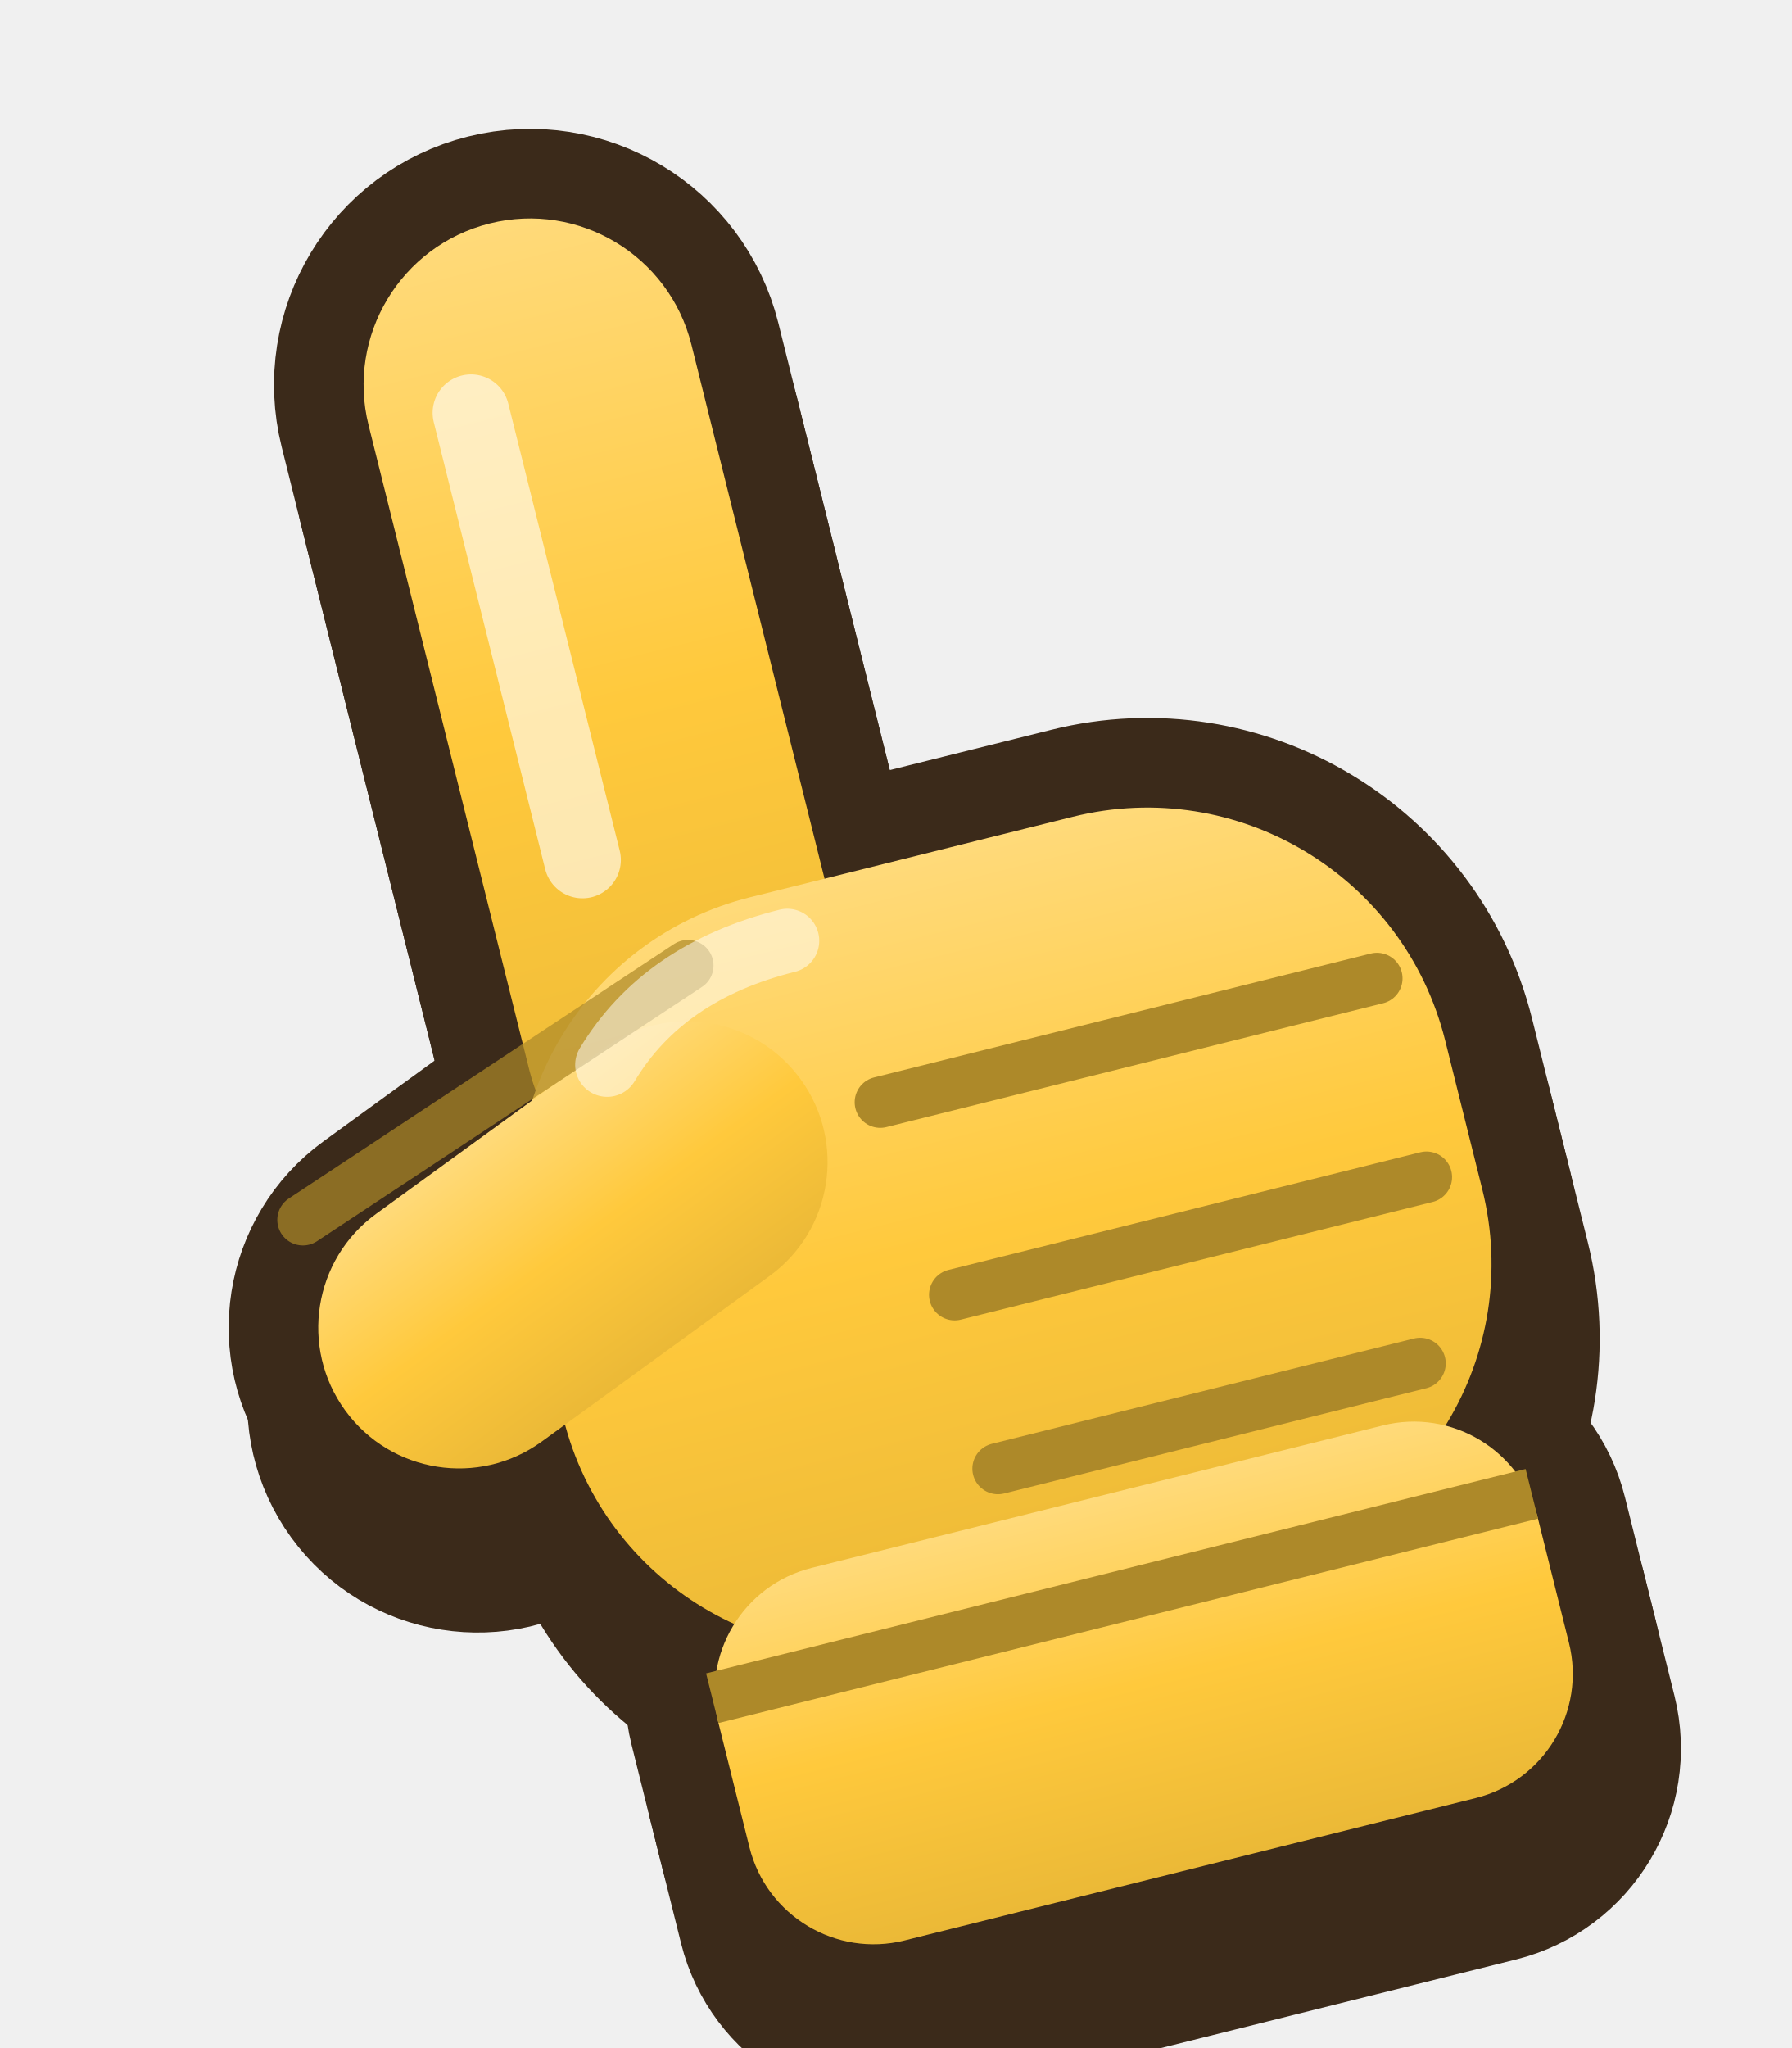
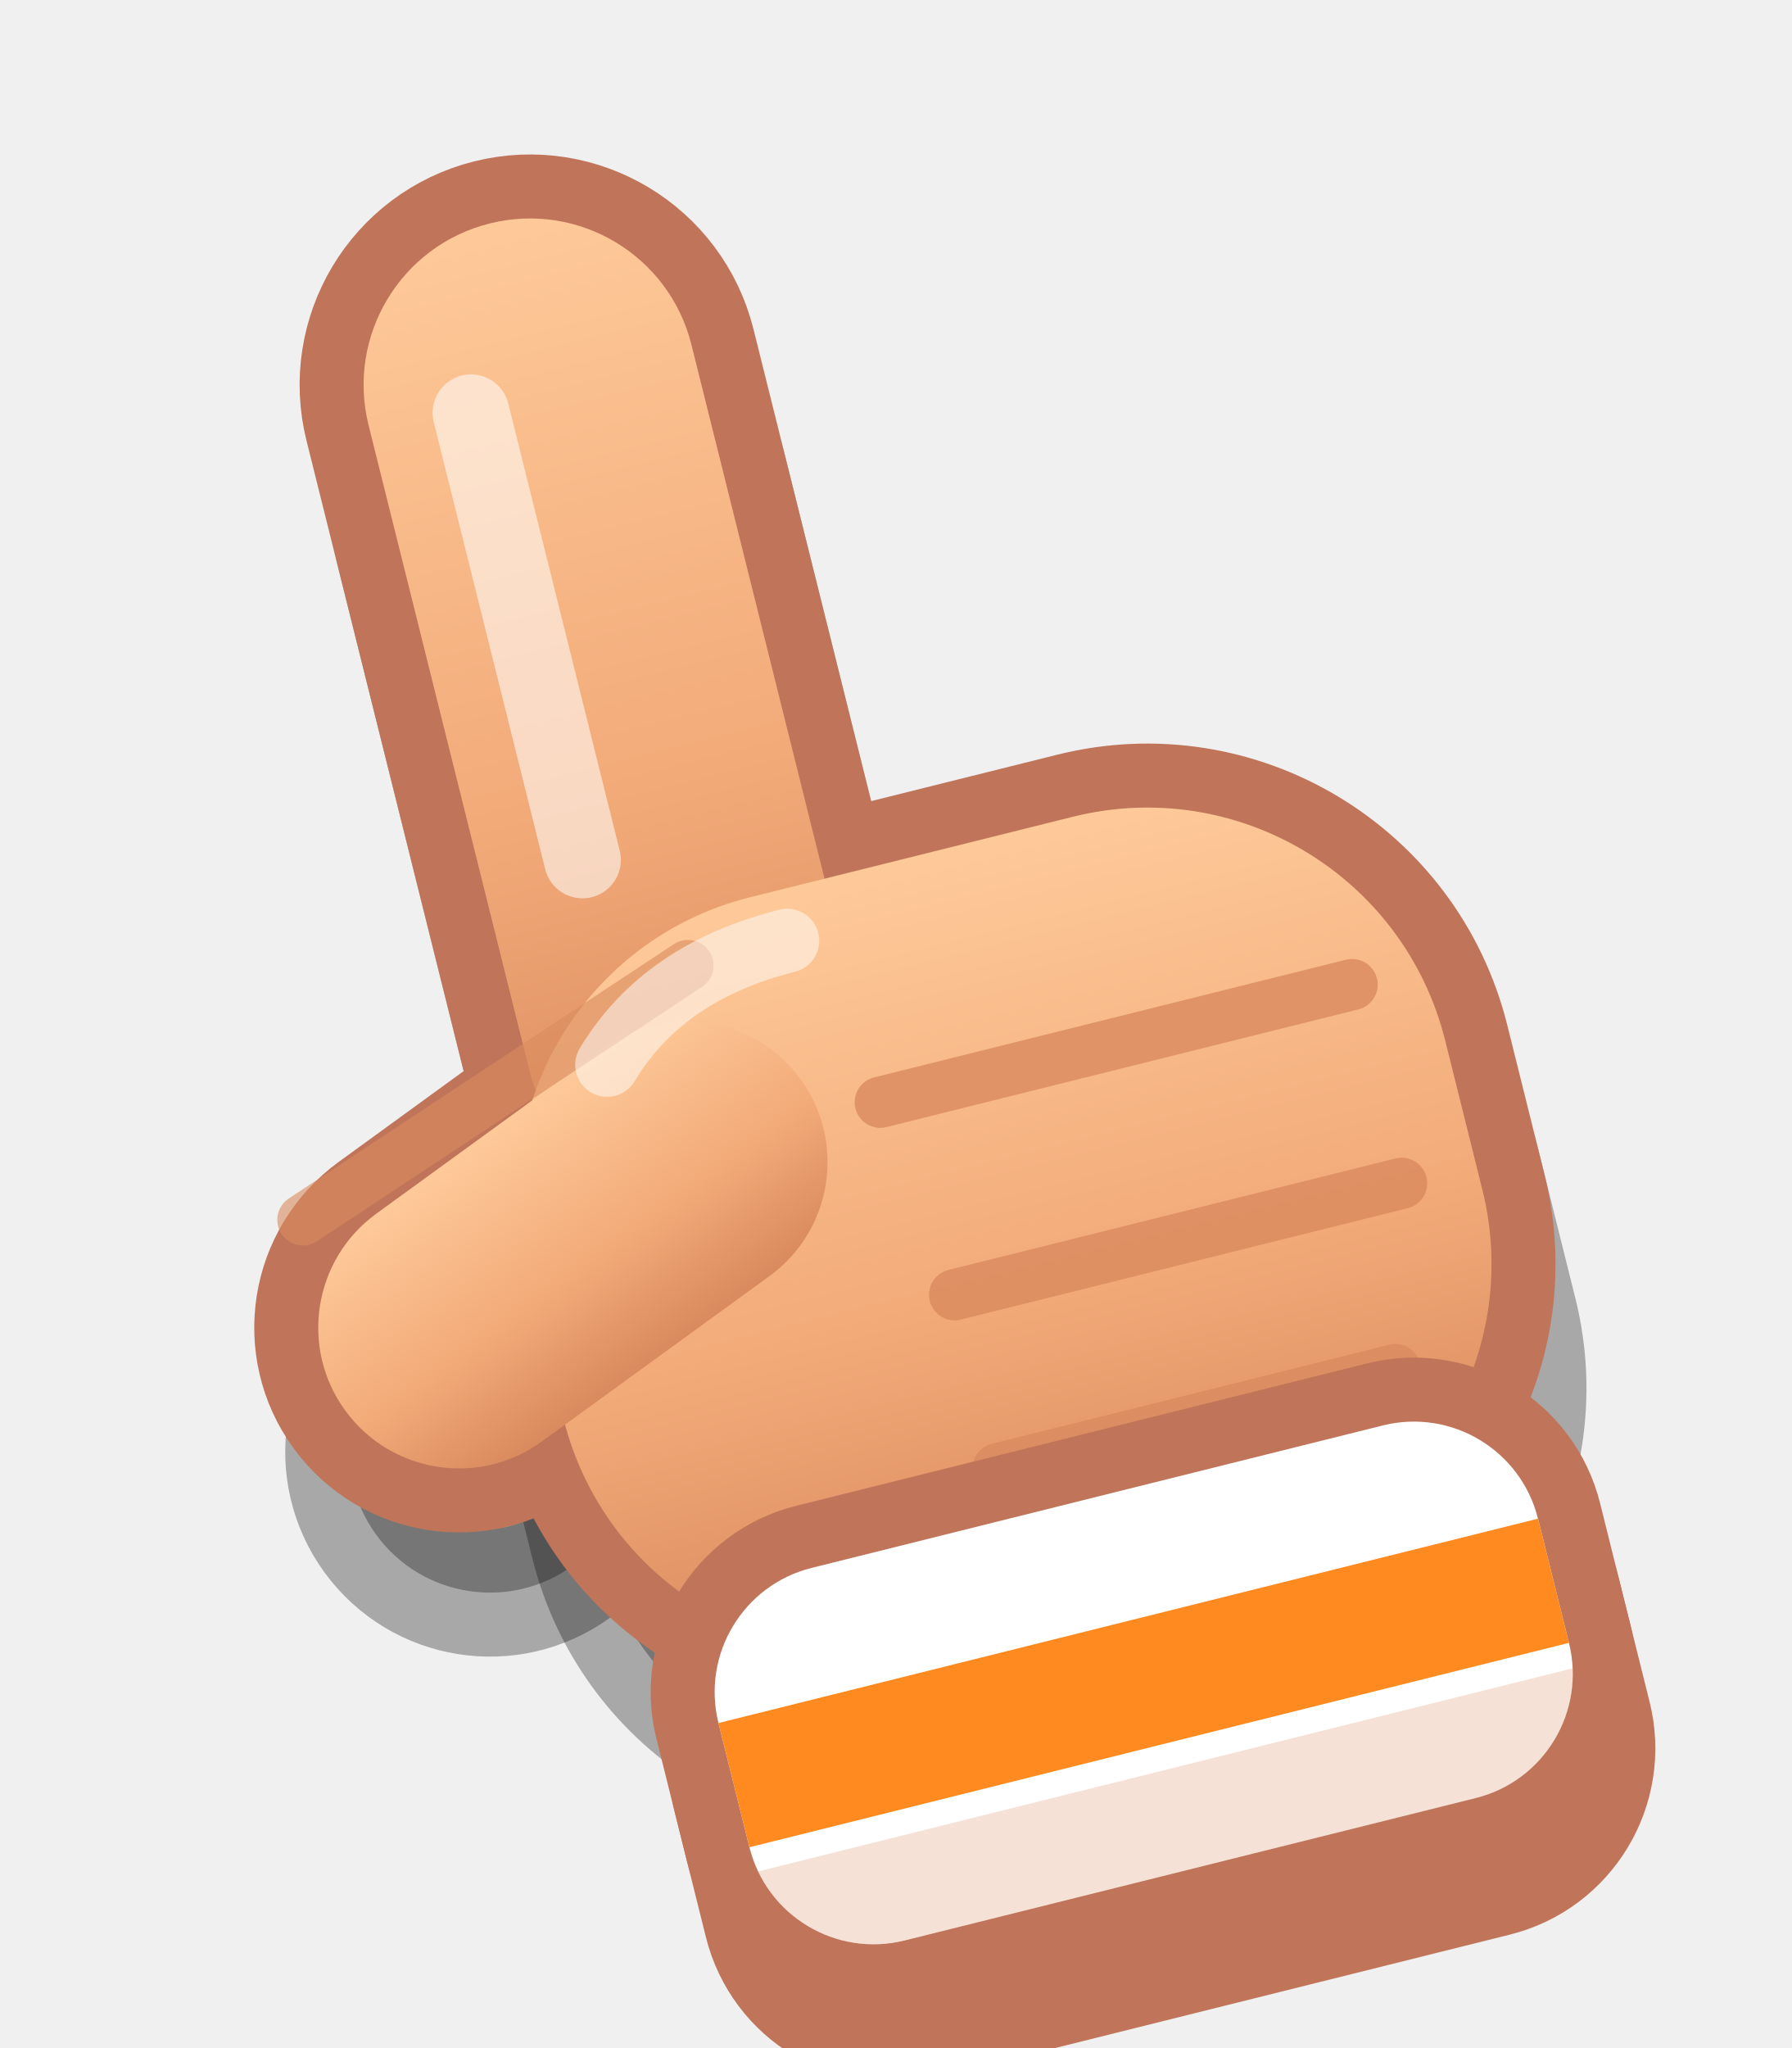
<svg xmlns="http://www.w3.org/2000/svg" viewBox="0 0 140 160" width="140" height="160">
  <defs>
-     <linearGradient id="gl" x1="0" y1="0" x2="0" y2="1">
-       <stop offset="0" stop-color="#FFDA7A" />
-       <stop offset=".5" stop-color="#FFC93C" />
-       <stop offset="1" stop-color="#EBB937" />
+     <linearGradient id="gSk" x1="0" y1="0" x2="0" y2="1">
+       <stop offset="0" stop-color="#FEC999" />
+       <stop offset="0.6" stop-color="#F2A978" />
+       <stop offset="1" stop-color="#D98A5E" />
    </linearGradient>
    <g id="h">
      <rect x="44" y="10" width="26" height="78" rx="13" />
      <rect x="40" y="66" width="74" height="60" rx="24" />
      <rect x="22" y="78" width="44" height="22" rx="11" transform="rotate(-22 44 89)" />
-       <rect x="46" y="118" width="66" height="30" rx="10" />
    </g>
+     <rect id="cf" x="46" y="118" width="66" height="30" rx="10" />
+     <clipPath id="ccf">
+       <use href="#cf" />
+     </clipPath>
  </defs>
  <g transform="rotate(-14 78 90)">
-     <use href="#h" transform="translate(0 6)" fill="#3B2A1A" stroke="#3B2A1A" stroke-width="14" stroke-linejoin="round" />
-     <use href="#h" fill="#3B2A1A" stroke="#3B2A1A" stroke-width="14" stroke-linejoin="round" />
-     <use href="#h" fill="url(#gl)" />
-     <path d="M70 84H110M72 100H110M72 114H106" stroke="#AD8929" stroke-width="4" stroke-linecap="round" />
-     <path d="M46 126H112" stroke="#AD8929" stroke-width="4" />
-     <path d="M24 82L58 70" stroke="#AD8929" stroke-width="4" stroke-linecap="round" stroke-opacity=".7" />
-     <path d="M52 24V60" stroke="#FFFFFF" stroke-opacity=".6" stroke-width="6" stroke-linecap="round" />
+     <use href="#h" transform="translate(0 10)" fill="#000000" fill-opacity=".3" stroke="#000000" stroke-opacity=".3" stroke-width="10" stroke-linejoin="round" />
+     <use href="#h" fill="#C0755A" stroke="#C0755A" stroke-width="10" stroke-linejoin="round" />
+     <use href="#h" fill="url(#gSk)" />
+     <path d="M70 84H108M72 100H108M72 114H104" stroke="#D98A5E" stroke-width="4" stroke-linecap="round" stroke-opacity=".8" />
+     <path d="M24 82L58 70" stroke="#D98A5E" stroke-width="4" stroke-linecap="round" stroke-opacity=".6" />
+     <path d="M52 24V60" stroke="#FFFFFF" stroke-opacity=".55" stroke-width="6" stroke-linecap="round" />
    <path d="M50 76Q56 70 66 70" fill="none" stroke="#FFFFFF" stroke-opacity=".5" stroke-width="5" stroke-linecap="round" />
+     <use href="#cf" transform="translate(0 6)" fill="#C0755A" stroke="#C0755A" stroke-width="10" stroke-linejoin="round" />
+     <use href="#cf" fill="#C0755A" stroke="#C0755A" stroke-width="10" stroke-linejoin="round" />
+     <use href="#cf" fill="#FFFFFF" />
+     <g clip-path="url(#ccf)">
+       <rect x="46" y="128" width="66" height="10" fill="#FF8A1F" />
+       <rect x="46" y="140" width="66" height="10" fill="#D98A5E" fill-opacity=".25" />
+     </g>
  </g>
</svg>
